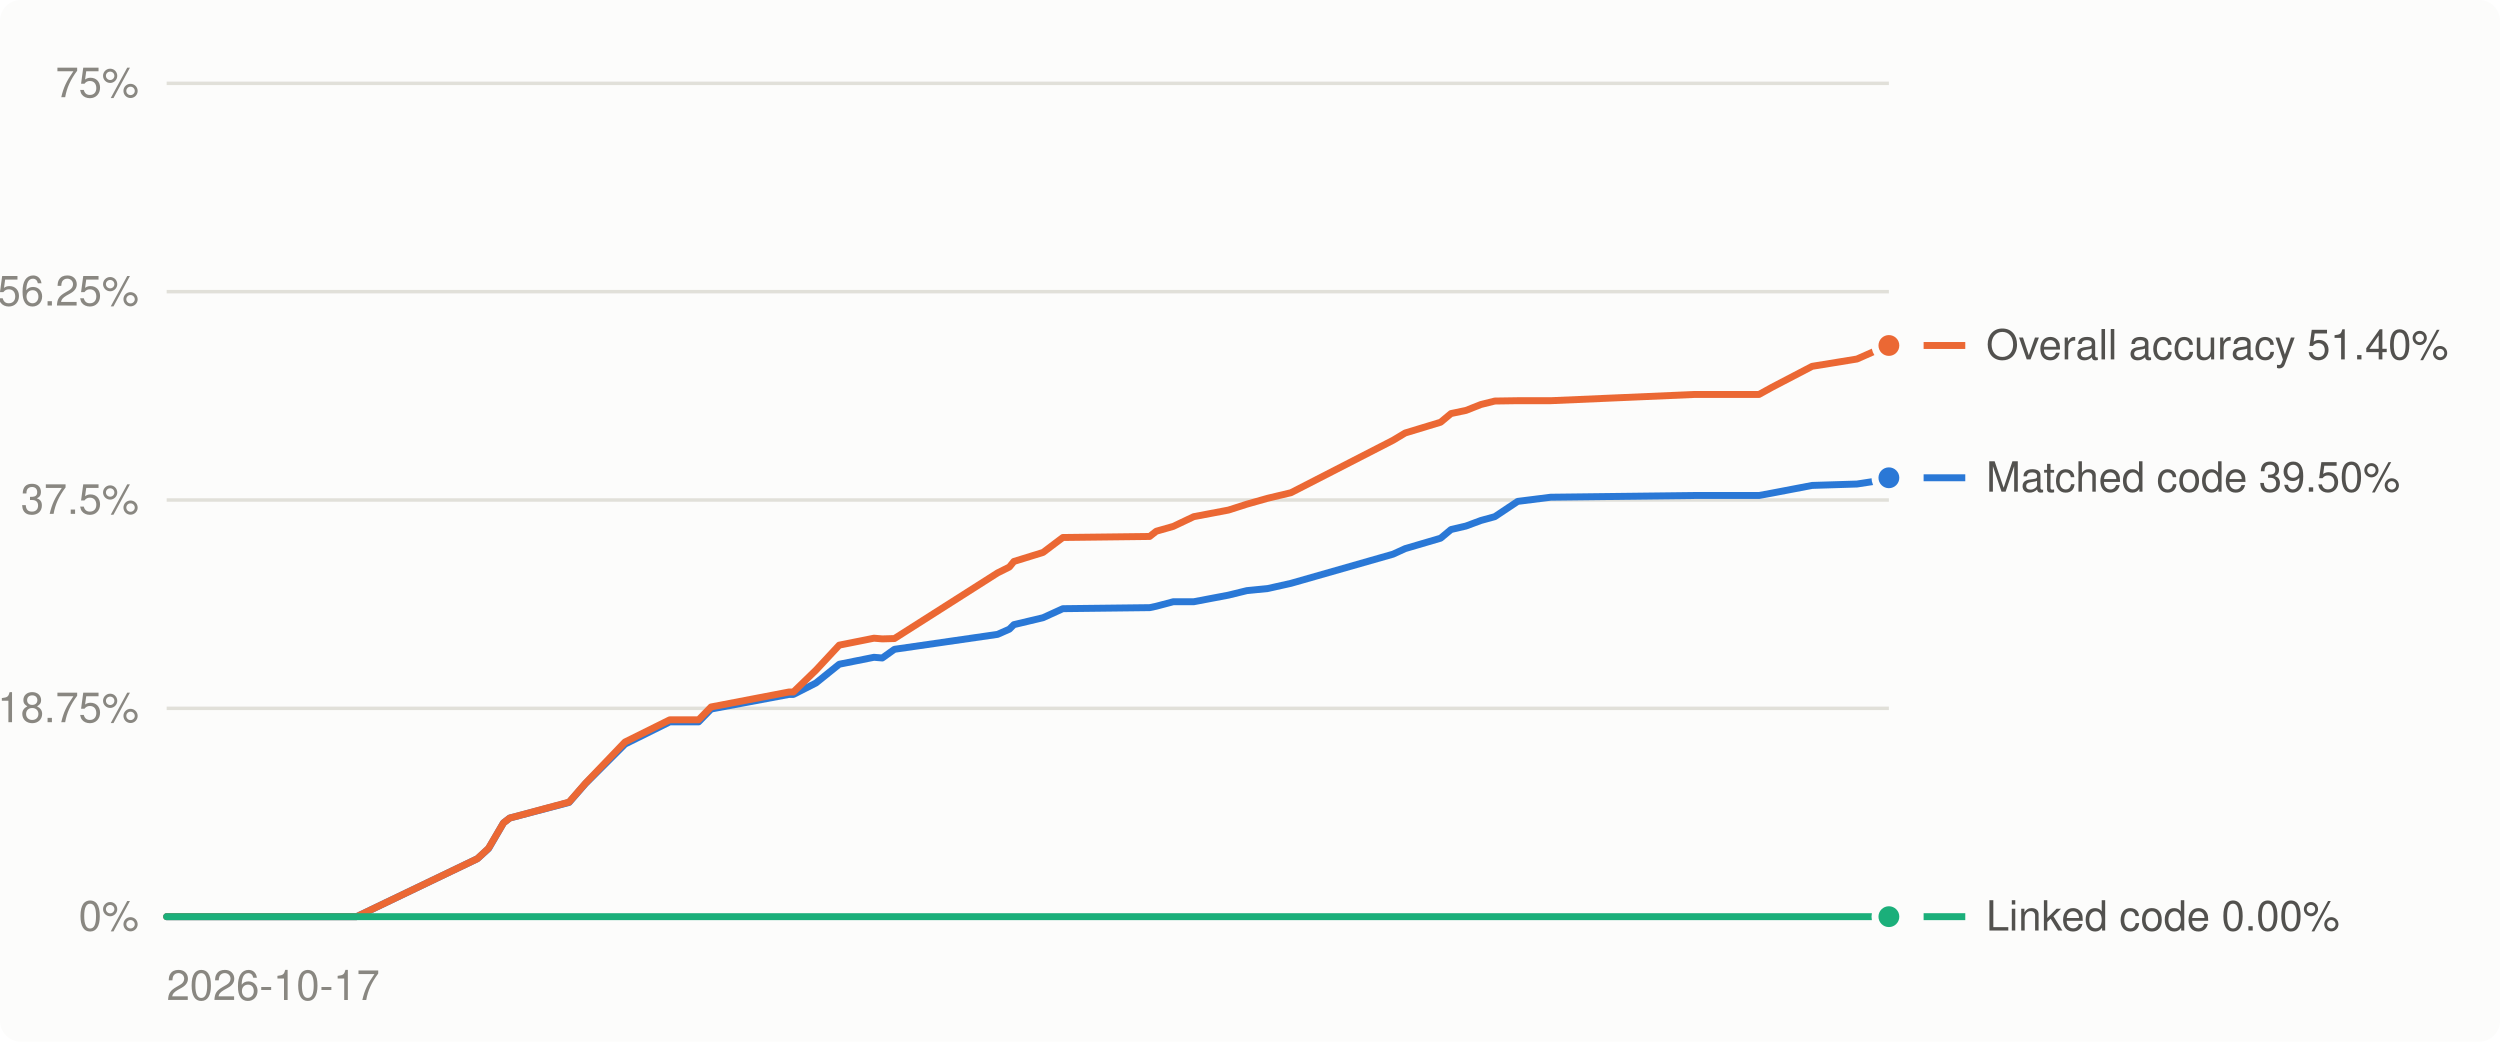
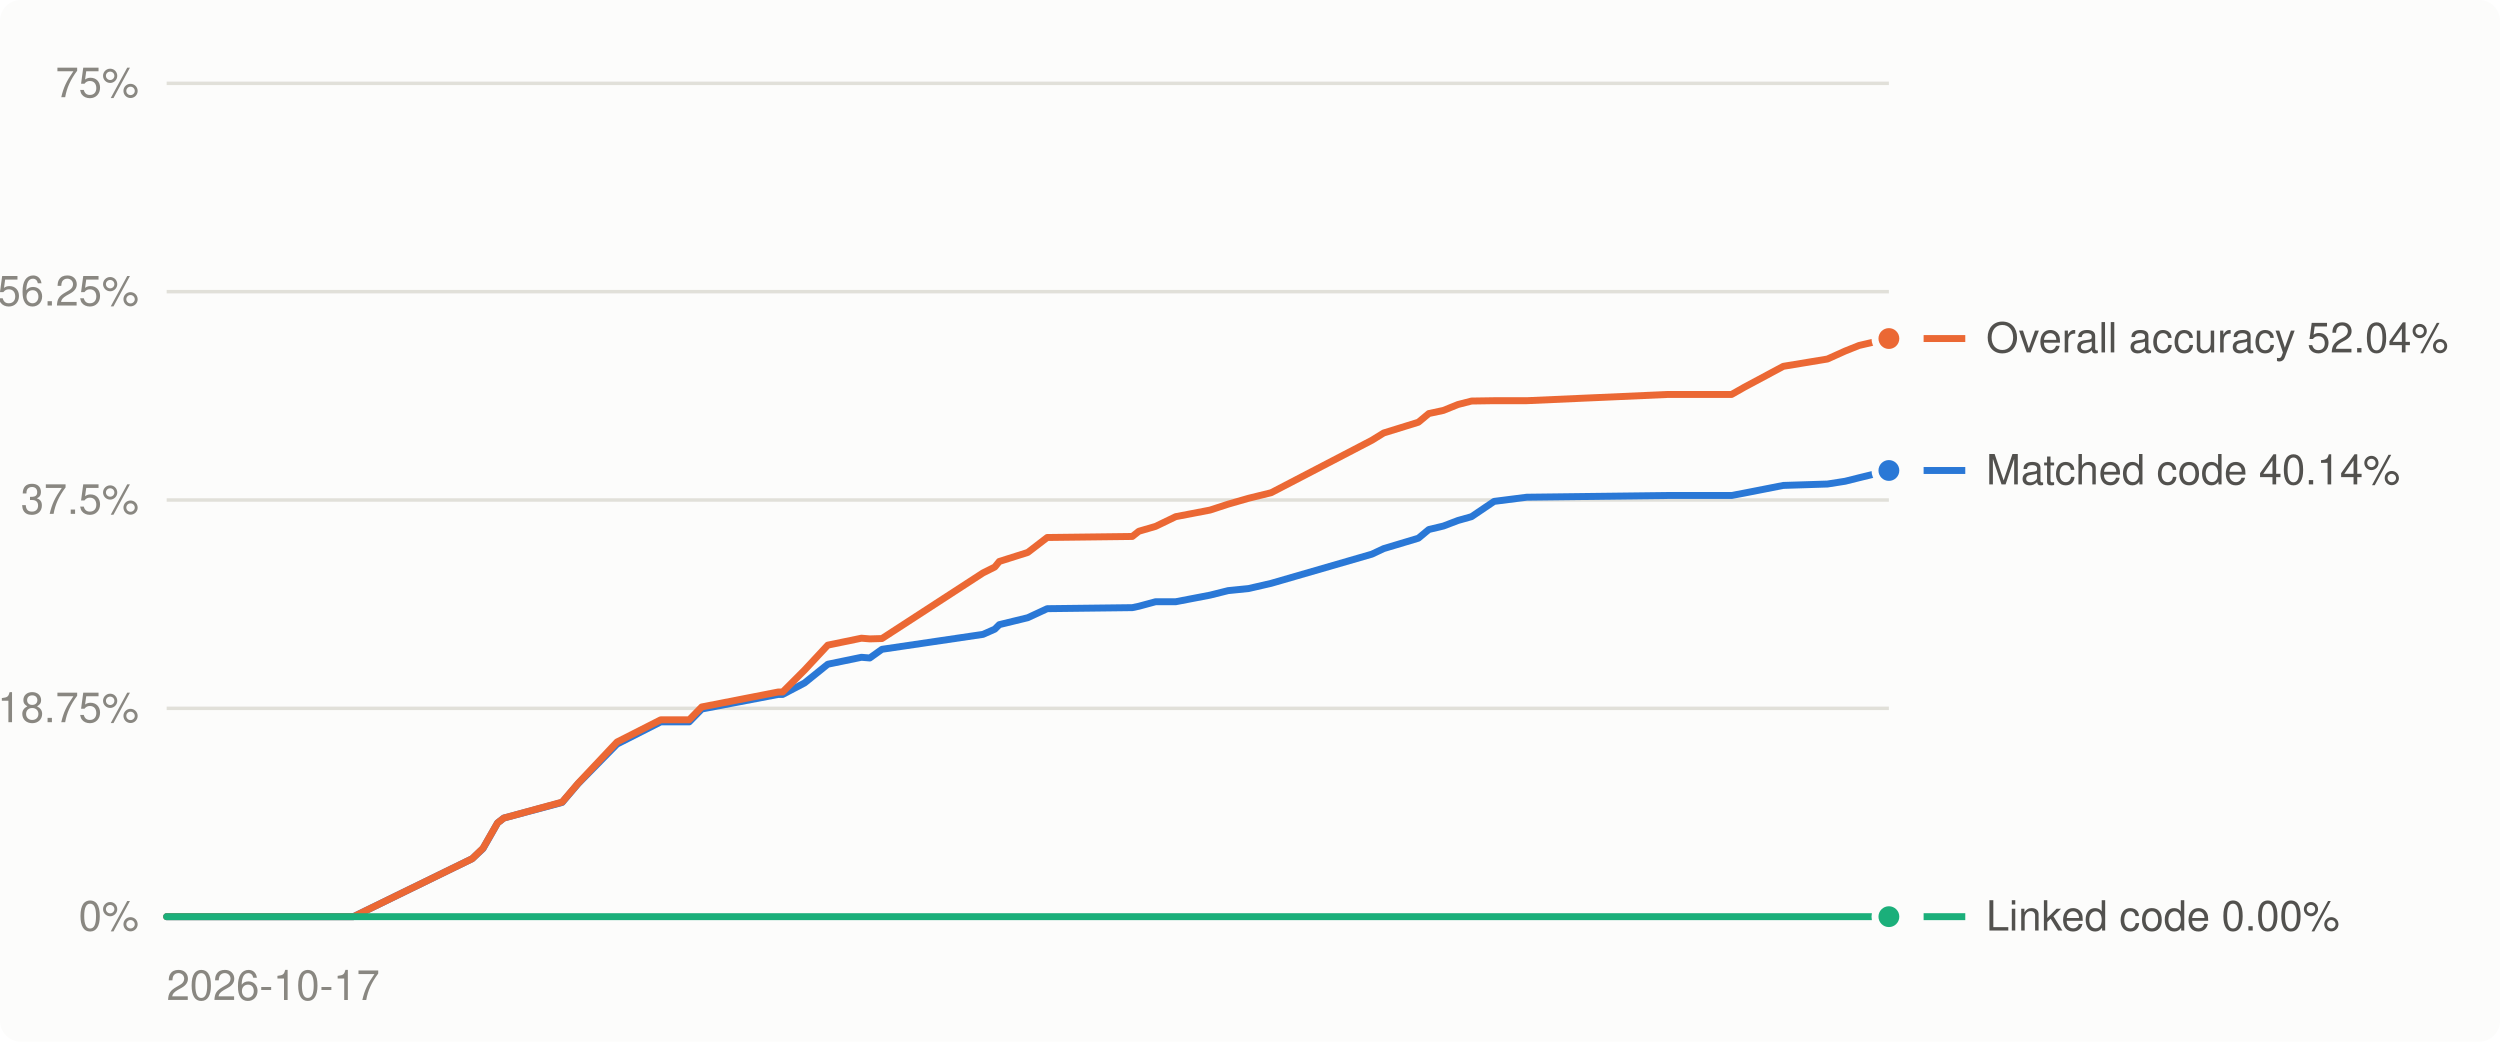
<svg xmlns="http://www.w3.org/2000/svg" viewBox="0 0 720 300" width="720" height="300" role="img" aria-label="Decompilation progress over time">
  <style>
.bg{fill:#fcfcfb}.grid{stroke:#e1e0d9}.muted{fill:#898781}.lbl{fill:#52514e}.ln0{stroke:#2a78d6}.dot0{fill:#2a78d6;stroke:#fcfcfb}.ln1{stroke:#eb6834}.dot1{fill:#eb6834;stroke:#fcfcfb}.ln2{stroke:#1baf7a}.dot2{fill:#1baf7a;stroke:#fcfcfb}
@media (prefers-color-scheme: dark){.bg{fill:#1a1a19}.grid{stroke:#2c2c2a}.muted{fill:#898781}.lbl{fill:#c3c2b7}.ln0{stroke:#3987e5}.dot0{fill:#3987e5;stroke:#1a1a19}.ln1{stroke:#d95926}.dot1{fill:#d95926;stroke:#1a1a19}.ln2{stroke:#199e70}.dot2{fill:#199e70;stroke:#1a1a19}}
text{font:12px -apple-system,BlinkMacSystemFont,'Segoe UI',Helvetica,Arial,sans-serif}
</style>
  <rect class="bg" width="720" height="300" rx="6" />
  <line x1="48" x2="544" y1="264.0" y2="264.0" class="grid" stroke-width="1" />
  <text x="40" y="268.0" class="muted" text-anchor="end">0%</text>
  <line x1="48" x2="544" y1="204.0" y2="204.0" class="grid" stroke-width="1" />
  <text x="40" y="208.0" class="muted" text-anchor="end">18.75%</text>
  <line x1="48" x2="544" y1="144.0" y2="144.0" class="grid" stroke-width="1" />
  <text x="40" y="148.0" class="muted" text-anchor="end">37.5%</text>
  <line x1="48" x2="544" y1="84.0" y2="84.0" class="grid" stroke-width="1" />
  <text x="40" y="88.0" class="muted" text-anchor="end">56.25%</text>
  <line x1="48" x2="544" y1="24.0" y2="24.0" class="grid" stroke-width="1" />
  <text x="40" y="28.0" class="muted" text-anchor="end">75%</text>
  <text class="muted" x="48.0" y="288" text-anchor="start">2026-10-17</text>
-   <polyline points="48.0,264.0 102.7,264.0 137.5,247.3 140.7,244.4 145.0,237.0 146.8,235.6 163.9,231.1 168.6,225.7 180.0,214.3 192.9,207.9 201.2,207.9 204.8,204.2 227.2,200.0 228.5,200.0 235.0,196.7 241.7,191.3 251.7,189.3 254.1,189.5 257.6,187.0 287.3,182.7 290.7,181.2 292.0,179.9 300.4,177.9 306.1,175.3 331.1,175.0 333.0,174.6 337.9,173.3 343.8,173.3 353.8,171.4 359.1,170.1 365.1,169.5 371.8,168.0 401.2,159.6 404.7,158.0 414.9,155.0 417.9,152.5 422.2,151.5 426.5,149.9 430.5,148.8 437.1,144.4 446.6,143.2 488.1,142.7 506.6,142.7 510.4,142.0 521.9,139.8 534.8,139.4 540.0,138.6 544.0,137.6" fill="none" class="ln0" stroke-width="2" stroke-linejoin="round" stroke-linecap="round" />
-   <polyline points="48.0,264.0 102.7,264.0 137.5,247.3 140.7,244.3 145.0,237.0 146.8,235.6 163.9,231.0 168.6,225.6 180.0,213.7 192.9,207.3 201.2,207.3 204.8,203.6 227.2,199.3 228.5,199.3 235.0,193.0 241.7,185.8 251.7,183.8 254.1,184.0 257.6,183.9 287.3,165.0 290.7,163.3 292.0,161.7 300.4,159.1 306.1,154.8 331.1,154.5 333.0,153.0 337.9,151.6 343.8,148.8 353.8,146.9 359.1,145.2 365.1,143.5 371.8,141.9 401.2,126.8 404.7,124.7 414.9,121.6 417.9,119.1 422.2,118.2 426.5,116.5 430.5,115.5 437.1,115.4 446.6,115.4 488.1,113.6 506.6,113.6 510.4,111.5 521.9,105.5 534.8,103.4 540.0,101.1 544.0,99.5" fill="none" class="ln1" stroke-width="2" stroke-linejoin="round" stroke-linecap="round" />
-   <polyline points="48.0,264.0 102.7,264.0 137.5,264.0 140.7,264.0 145.0,264.0 146.8,264.0 163.9,264.0 168.6,264.0 180.0,264.0 192.9,264.0 201.2,264.0 204.8,264.0 227.2,264.0 228.5,264.0 235.0,264.0 241.7,264.0 251.7,264.0 254.1,264.0 257.6,264.0 287.3,264.0 290.7,264.0 292.0,264.0 300.4,264.0 306.1,264.0 331.1,264.0 333.0,264.0 337.9,264.0 343.8,264.0 353.8,264.0 359.1,264.0 365.1,264.0 371.8,264.0 401.2,264.0 404.7,264.0 414.9,264.0 417.9,264.0 422.2,264.0 426.5,264.0 430.5,264.0 437.1,264.0 446.6,264.0 488.1,264.0 506.6,264.0 510.4,264.0 521.9,264.0 534.8,264.0 540.0,264.0 544.0,264.0" fill="none" class="ln2" stroke-width="2" stroke-linejoin="round" stroke-linecap="round" />
-   <circle cx="544.0" cy="137.6" r="4" class="dot0" stroke-width="2" />
-   <circle cx="544.0" cy="99.5" r="4" class="dot1" stroke-width="2" />
+   <polyline points="48.0,264.0 101.8,264.0 136.0,247.3 139.1,244.4 143.3,237.0 145.1,235.6 161.9,231.1 166.5,225.7 177.7,214.3 190.3,207.9 198.5,207.9 202.1,204.2 224.1,200.0 225.4,200.0 231.7,196.7 238.4,191.3 248.1,189.3 250.5,189.5 254.0,187.0 283.1,182.7 286.5,181.2 287.8,179.9 296.0,177.9 301.6,175.3 326.1,175.0 328.0,174.6 332.8,173.3 338.6,173.3 348.5,171.4 353.7,170.1 359.6,169.5 366.1,168.0 395.1,159.6 398.5,158.0 408.5,155.0 411.5,152.5 415.7,151.5 419.9,149.9 423.8,148.8 430.3,144.4 439.7,143.2 480.4,142.7 498.7,142.7 502.4,142.0 513.6,139.8 526.3,139.4 531.4,138.6 535.4,137.6 544.0,135.5" fill="none" class="ln0" stroke-width="2" stroke-linejoin="round" stroke-linecap="round" />
+   <polyline points="48.0,264.0 101.8,264.0 136.0,247.3 139.1,244.3 143.3,237.0 145.1,235.6 161.9,231.0 166.5,225.6 177.7,213.7 190.3,207.3 198.5,207.3 202.1,203.6 224.1,199.3 225.4,199.3 231.7,193.0 238.4,185.8 248.1,183.8 250.5,184.0 254.0,183.9 283.1,165.0 286.5,163.3 287.8,161.7 296.0,159.1 301.6,154.8 326.1,154.5 328.0,153.0 332.8,151.6 338.6,148.8 348.5,146.9 353.7,145.2 359.6,143.5 366.1,141.9 395.1,126.8 398.5,124.7 408.5,121.6 411.5,119.1 415.7,118.2 419.9,116.5 423.8,115.5 430.3,115.4 439.7,115.4 480.4,113.6 498.7,113.6 502.4,111.5 513.6,105.5 526.3,103.4 531.4,101.1 535.4,99.5 544.0,97.5" fill="none" class="ln1" stroke-width="2" stroke-linejoin="round" stroke-linecap="round" />
+   <polyline points="48.0,264.0 101.8,264.0 136.0,264.0 139.1,264.0 143.3,264.0 145.1,264.0 161.9,264.0 166.5,264.0 177.7,264.0 190.3,264.0 198.5,264.0 202.1,264.0 224.1,264.0 225.4,264.0 231.7,264.0 238.4,264.0 248.1,264.0 250.5,264.0 254.0,264.0 283.1,264.0 286.5,264.0 287.8,264.0 296.0,264.0 301.6,264.0 326.1,264.0 328.0,264.0 332.8,264.0 338.6,264.0 348.5,264.0 353.7,264.0 359.6,264.0 366.1,264.0 395.1,264.0 398.5,264.0 408.5,264.0 411.5,264.0 415.7,264.0 419.9,264.0 423.8,264.0 430.3,264.0 439.7,264.0 480.4,264.0 498.7,264.0 502.4,264.0 513.6,264.0 526.3,264.0 531.4,264.0 535.4,264.0 544.0,264.0" fill="none" class="ln2" stroke-width="2" stroke-linejoin="round" stroke-linecap="round" />
+   <circle cx="544.0" cy="135.5" r="4" class="dot0" stroke-width="2" />
+   <circle cx="544.0" cy="97.5" r="4" class="dot1" stroke-width="2" />
  <circle cx="544.0" cy="264.0" r="4" class="dot2" stroke-width="2" />
  <line x1="554" x2="566" y1="264.0" y2="264.0" class="ln2" stroke-width="2" />
  <text class="lbl" x="572" y="268.0">Linked code 0.00%</text>
-   <line x1="554" x2="566" y1="137.6" y2="137.6" class="ln0" stroke-width="2" />
-   <text class="lbl" x="572" y="141.6">Matched code 39.50%</text>
-   <line x1="554" x2="566" y1="99.5" y2="99.5" class="ln1" stroke-width="2" />
-   <text class="lbl" x="572" y="103.5">Overall accuracy 51.40%</text>
+   <line x1="554" x2="566" y1="135.5" y2="135.5" class="ln0" stroke-width="2" />
+   <text class="lbl" x="572" y="139.5">Matched code 40.14%</text>
+   <line x1="554" x2="566" y1="97.5" y2="97.5" class="ln1" stroke-width="2" />
+   <text class="lbl" x="572" y="101.5">Overall accuracy 52.04%</text>
</svg>
